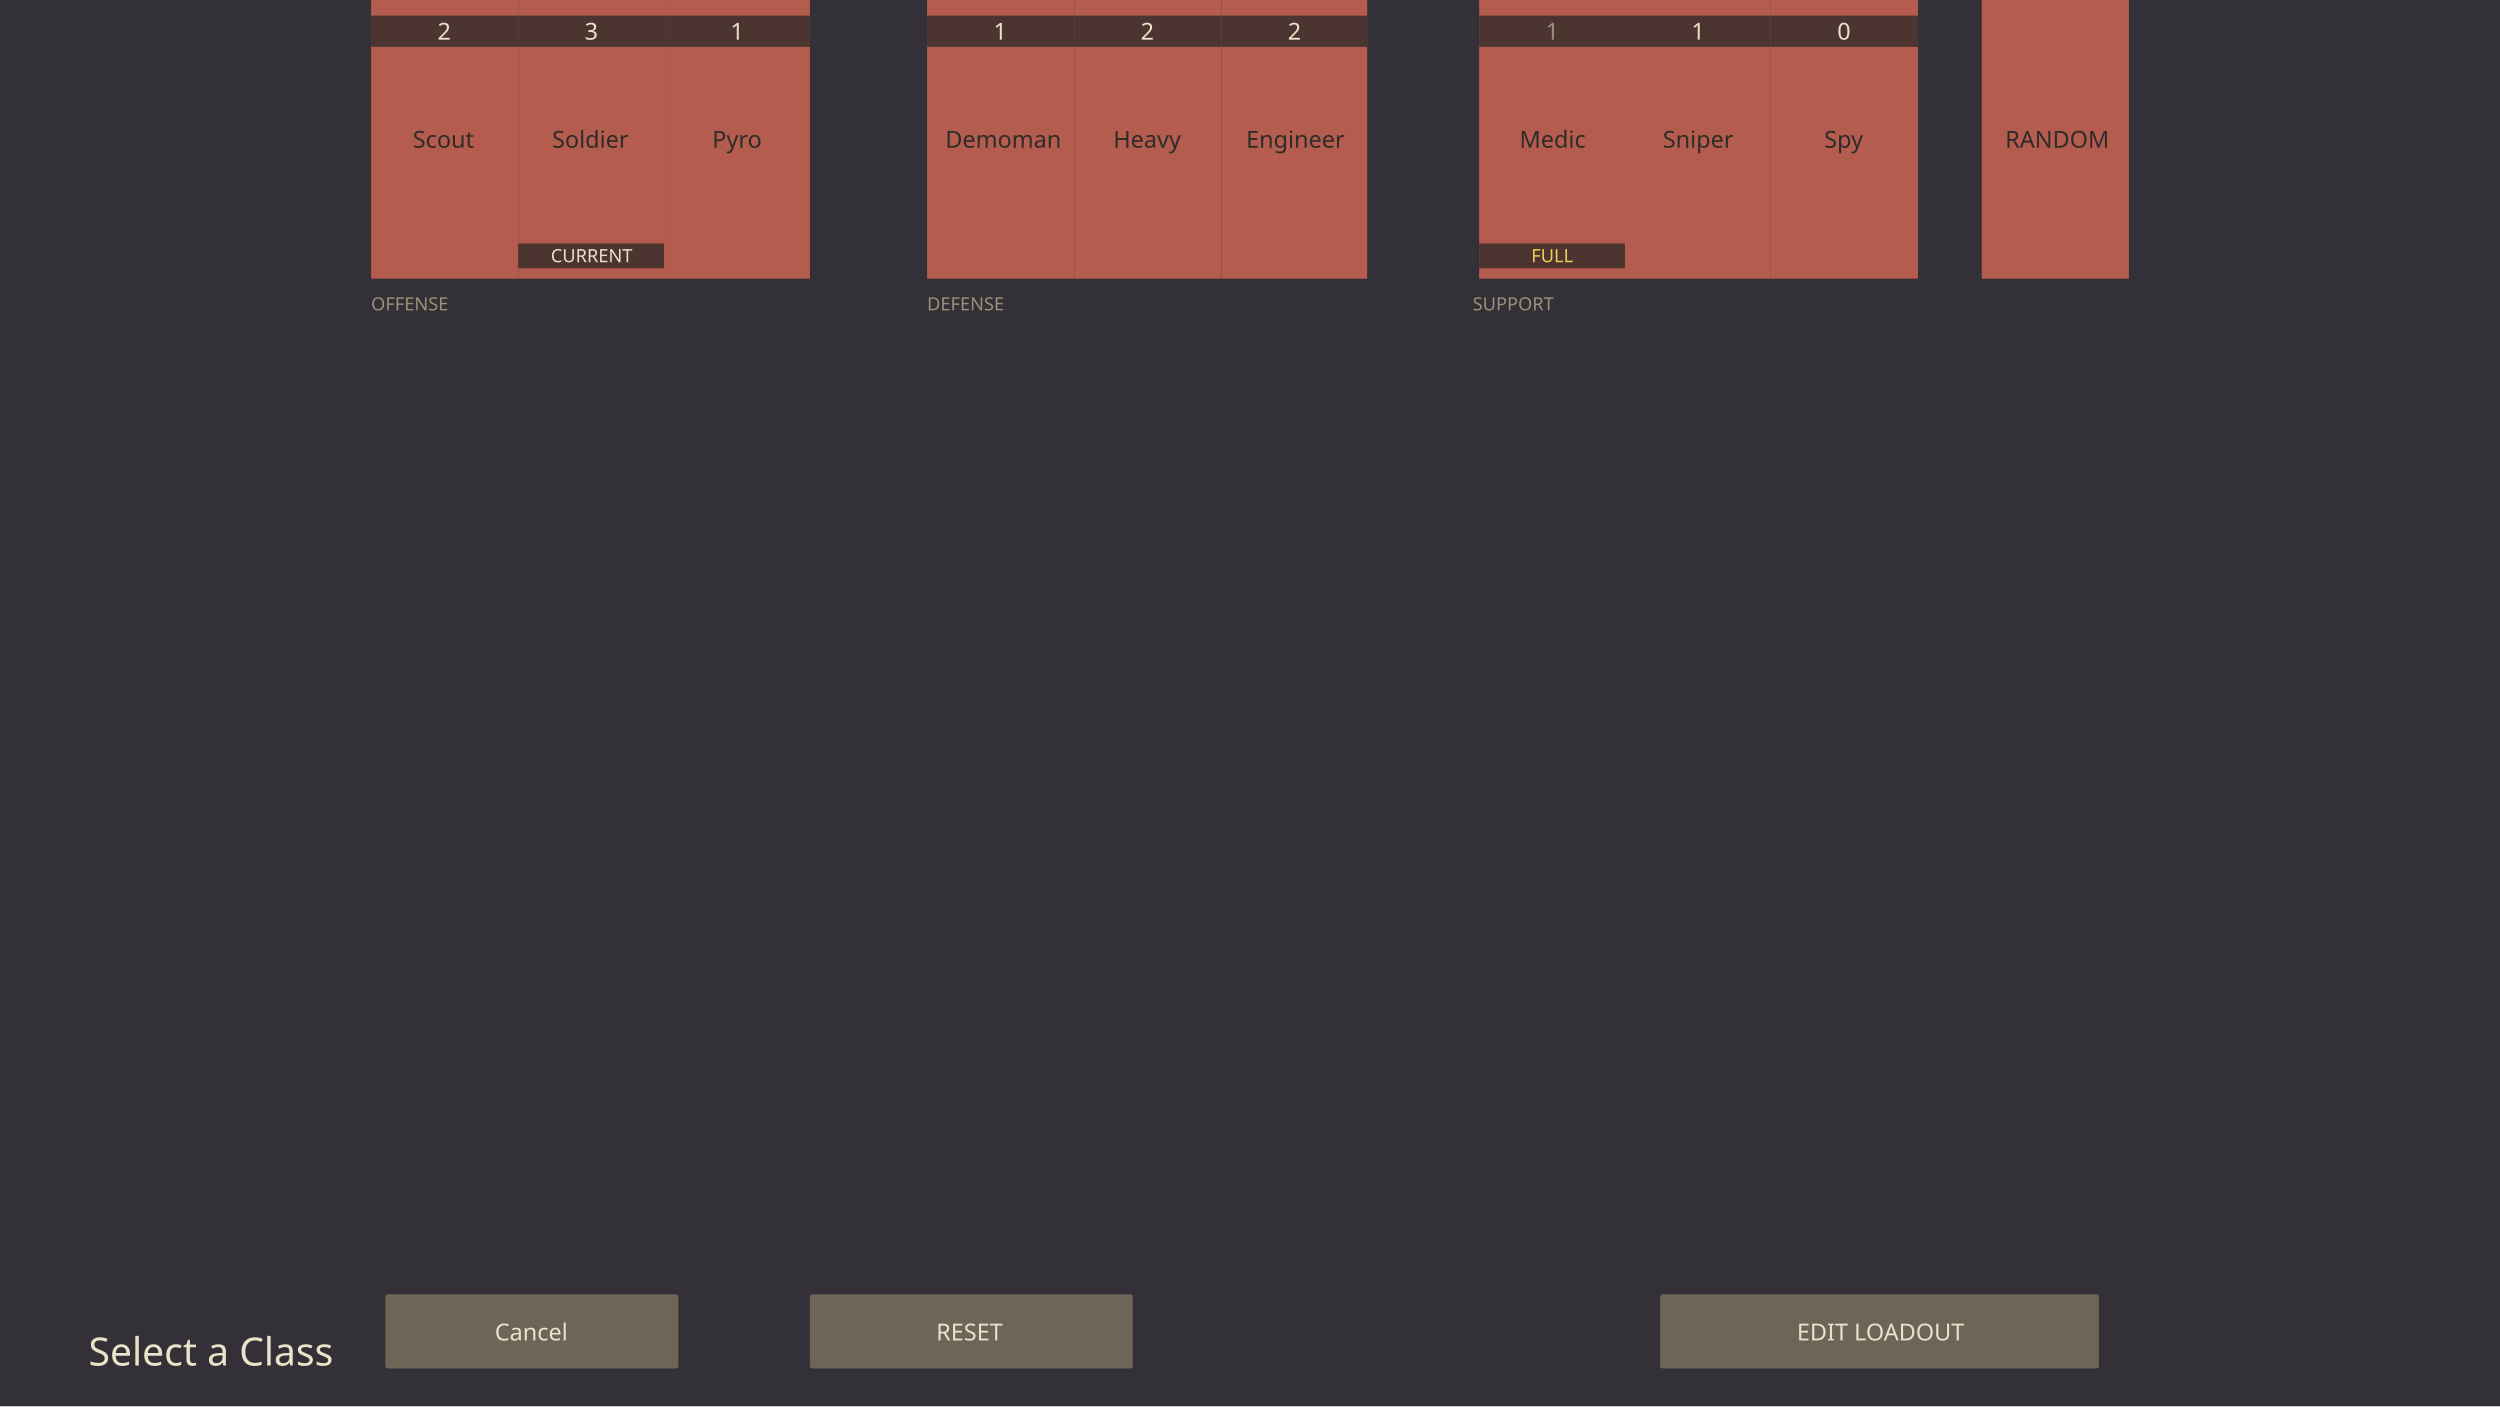
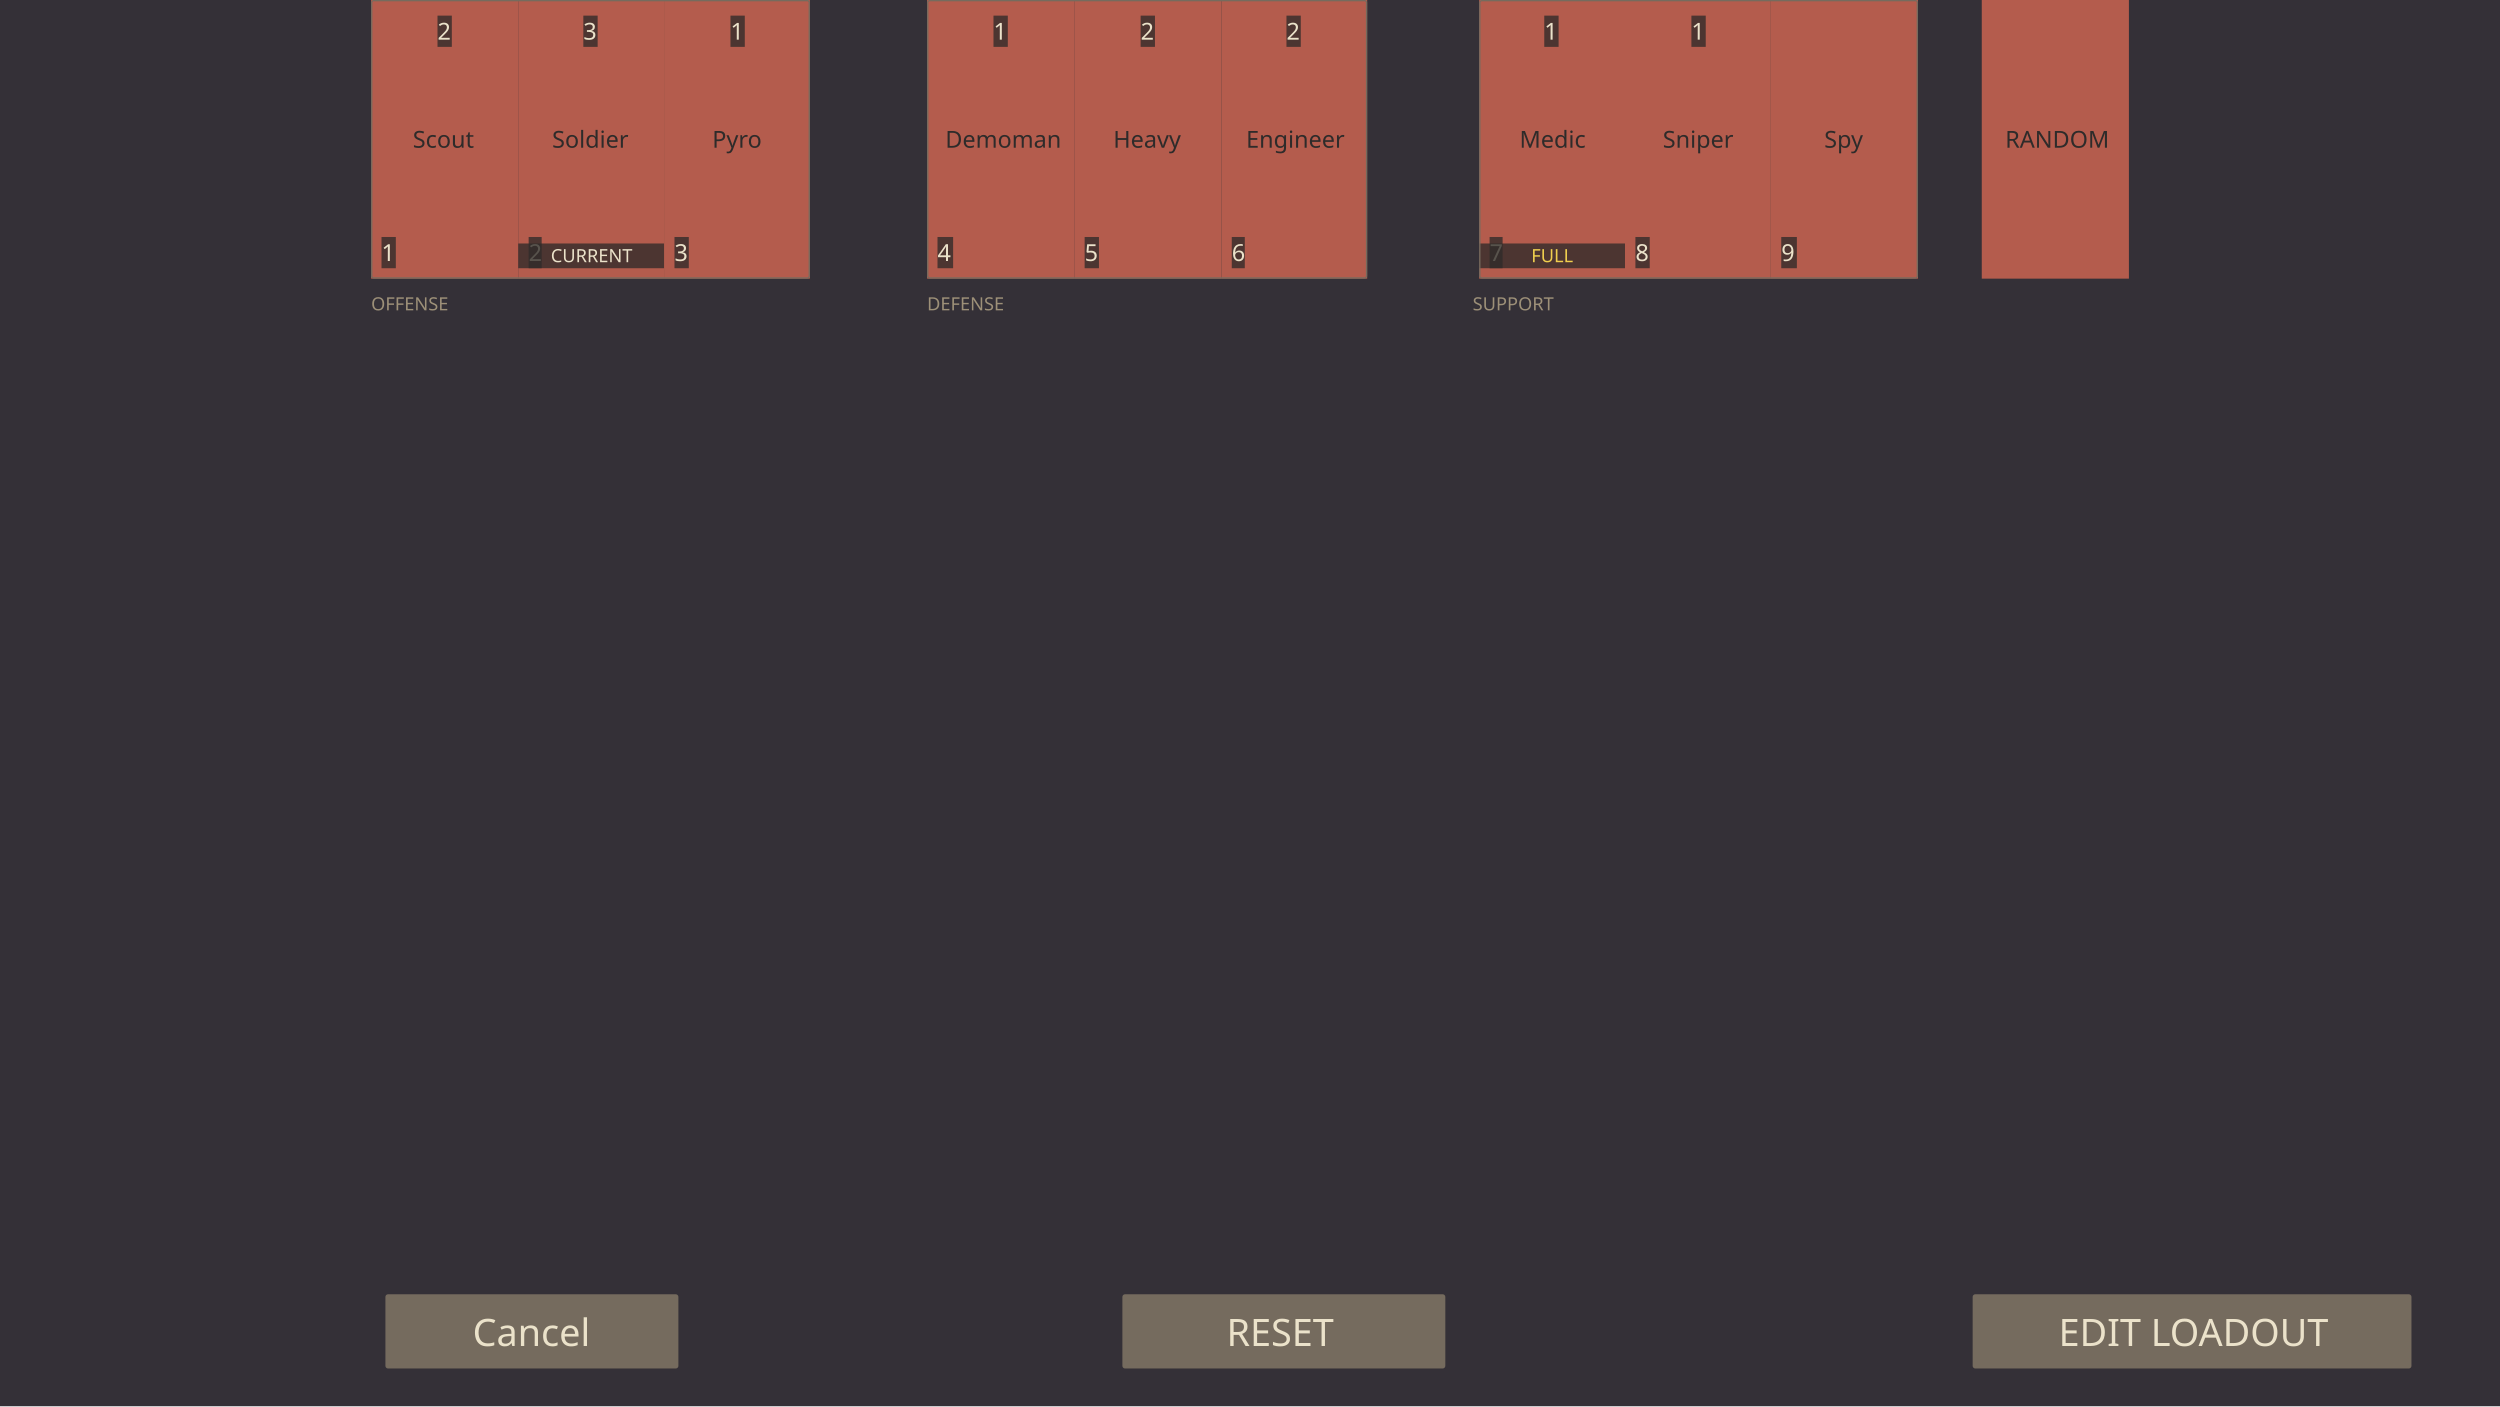
<svg xmlns="http://www.w3.org/2000/svg" width="1920" height="1080" viewBox="0 0 1920 1080" data-scale="1">
  <rect x="0" y="0" width="1920" height="1080" fill="#343037" data-e="1" />
-   <text x="68" y="1048.75" font-family="TF2 Build" font-size="30" font-weight="500" fill="#ebe2ca" xml:space="preserve" data-e="2">Select a Class</text>
-   <rect x="285" y="0" width="113" height="214" fill="#b45c4d" data-e="4" />
-   <text x="317" y="113.45" font-family="TF2 Secondary" font-size="18" font-weight="500" fill="#2e2b2a" xml:space="preserve" data-e="5">Scout</text>
-   <rect x="285" y="12" width="113" height="24" fill="#2e2b2a" fill-opacity="0.78" data-e="6" />
-   <text x="336" y="30.45" font-family="TF2 Secondary" font-size="18" font-weight="500" fill="#ebe2ca" xml:space="preserve" data-e="6">2</text>
+   <rect x="285" y="0" width="113" height="214" fill="#b45c4d" data-e="3" />
+   <text x="317" y="113.45" font-family="TF2 Secondary" font-size="18" font-weight="500" fill="#2e2b2a" xml:space="preserve" data-e="4">Scout</text>
+   <rect x="336" y="12" width="11" height="24" fill="#2e2b2a" fill-opacity="0.78" data-e="5" />
+   <text x="336" y="30.45" font-family="TF2 Secondary" font-size="18" font-weight="500" fill="#ebe2ca" xml:space="preserve" data-e="5">2</text>
+   <rect x="293" y="182" width="11" height="24" fill="#2e2b2a" fill-opacity="0.78" data-e="6" />
+   <text x="293" y="200.45" font-family="TF2 Secondary" font-size="18" font-weight="500" fill="#ebe2ca" xml:space="preserve" data-e="6">1</text>
  <rect x="1248" y="0" width="112" height="214" fill="#b45c4d" data-e="8" />
  <text x="1277" y="113.45" font-family="TF2 Secondary" font-size="18" font-weight="500" fill="#2e2b2a" xml:space="preserve" data-e="9">Sniper</text>
-   <rect x="1248" y="12" width="112" height="24" fill="#2e2b2a" fill-opacity="0.78" data-e="10" />
+   <rect x="1299" y="12" width="11" height="24" fill="#2e2b2a" fill-opacity="0.78" data-e="10" />
  <text x="1299" y="30.45" font-family="TF2 Secondary" font-size="18" font-weight="500" fill="#ebe2ca" xml:space="preserve" data-e="10">1</text>
-   <rect x="398" y="0" width="112" height="214" fill="#b45c4d" data-e="12" />
-   <text x="424" y="113.45" font-family="TF2 Secondary" font-size="18" font-weight="500" fill="#2e2b2a" xml:space="preserve" data-e="13">Soldier</text>
-   <rect x="398" y="12" width="112" height="24" fill="#2e2b2a" fill-opacity="0.78" data-e="14" />
-   <text x="449" y="30.45" font-family="TF2 Secondary" font-size="18" font-weight="500" fill="#ebe2ca" xml:space="preserve" data-e="14">3</text>
-   <rect x="398" y="187" width="112" height="19" fill="#2e2b2a" fill-opacity="0.78" data-e="16" />
-   <text x="423" y="201.35" font-family="TF2 Secondary" font-size="14" font-weight="500" fill="#ebe2ca" xml:space="preserve" data-e="16">CURRENT</text>
-   <rect x="712" y="0" width="113" height="214" fill="#b45c4d" data-e="18" />
-   <text x="726" y="113.45" font-family="TF2 Secondary" font-size="18" font-weight="500" fill="#2e2b2a" xml:space="preserve" data-e="19">Demoman</text>
-   <rect x="712" y="12" width="113" height="24" fill="#2e2b2a" fill-opacity="0.78" data-e="20" />
-   <text x="763" y="30.45" font-family="TF2 Secondary" font-size="18" font-weight="500" fill="#ebe2ca" xml:space="preserve" data-e="20">1</text>
-   <rect x="1136" y="0" width="112" height="214" fill="#b45c4d" data-e="22" />
-   <text x="1167" y="113.45" font-family="TF2 Secondary" font-size="18" font-weight="500" fill="#2e2b2a" xml:space="preserve" data-e="23">Medic</text>
-   <rect x="1136" y="12" width="112" height="24" fill="#2e2b2a" fill-opacity="0.78" data-e="24" />
-   <text x="1187" y="30.45" font-family="TF2 Secondary" font-size="18" font-weight="500" fill="#9d9078" xml:space="preserve" data-e="24">1</text>
-   <rect x="1136" y="187" width="112" height="19" fill="#2e2b2a" fill-opacity="0.78" data-e="26" />
-   <text x="1176" y="201.35" font-family="TF2 Secondary" font-size="14" font-weight="500" fill="#f0cf4e" xml:space="preserve" data-e="26">FULL</text>
-   <rect x="825" y="0" width="113" height="214" fill="#b45c4d" data-e="28" />
-   <text x="855" y="113.45" font-family="TF2 Secondary" font-size="18" font-weight="500" fill="#2e2b2a" xml:space="preserve" data-e="29">Heavy</text>
-   <rect x="825" y="12" width="113" height="24" fill="#2e2b2a" fill-opacity="0.78" data-e="30" />
-   <text x="876" y="30.45" font-family="TF2 Secondary" font-size="18" font-weight="500" fill="#ebe2ca" xml:space="preserve" data-e="30">2</text>
-   <rect x="510" y="0" width="112" height="214" fill="#b45c4d" data-e="32" />
-   <text x="547" y="113.45" font-family="TF2 Secondary" font-size="18" font-weight="500" fill="#2e2b2a" xml:space="preserve" data-e="33">Pyro</text>
-   <rect x="510" y="12" width="112" height="24" fill="#2e2b2a" fill-opacity="0.78" data-e="34" />
-   <text x="561" y="30.45" font-family="TF2 Secondary" font-size="18" font-weight="500" fill="#ebe2ca" xml:space="preserve" data-e="34">1</text>
-   <rect x="1360" y="0" width="113" height="214" fill="#b45c4d" data-e="36" />
-   <text x="1401" y="113.45" font-family="TF2 Secondary" font-size="18" font-weight="500" fill="#2e2b2a" xml:space="preserve" data-e="37">Spy</text>
-   <rect x="1360" y="12" width="113" height="24" fill="#2e2b2a" fill-opacity="0.78" data-e="38" />
-   <text x="1411" y="30.45" font-family="TF2 Secondary" font-size="18" font-weight="500" fill="#ebe2ca" xml:space="preserve" data-e="38">0</text>
-   <rect x="938" y="0" width="112" height="214" fill="#b45c4d" data-e="40" />
-   <text x="957" y="113.45" font-family="TF2 Secondary" font-size="18" font-weight="500" fill="#2e2b2a" xml:space="preserve" data-e="41">Engineer</text>
-   <rect x="938" y="12" width="112" height="24" fill="#2e2b2a" fill-opacity="0.78" data-e="42" />
-   <text x="989" y="30.45" font-family="TF2 Secondary" font-size="18" font-weight="500" fill="#ebe2ca" xml:space="preserve" data-e="42">2</text>
-   <rect x="1522" y="0" width="113" height="214" fill="#b45c4d" data-e="44" />
-   <text x="1540" y="113.45" font-family="TF2 Secondary" font-size="18" font-weight="500" fill="#2e2b2a" xml:space="preserve" data-e="45">RANDOM</text>
-   <text x="285" y="238.35" font-family="TF2 Secondary" font-size="14" font-weight="500" fill="#9d9078" xml:space="preserve" data-e="46">OFFENSE</text>
-   <text x="712" y="238.35" font-family="TF2 Secondary" font-size="14" font-weight="500" fill="#9d9078" xml:space="preserve" data-e="47">DEFENSE</text>
-   <text x="1131" y="238.35" font-family="TF2 Secondary" font-size="14" font-weight="500" fill="#9d9078" xml:space="preserve" data-e="48">SUPPORT</text>
-   <rect x="296" y="994" width="225" height="57" rx="2" fill="#756b5e" fill-opacity="0.9" data-e="49" />
-   <text x="380" y="1029.45" font-family="TF2 Secondary" font-size="18" font-weight="500" fill="#ebe2ca" xml:space="preserve" data-e="50">Cancel</text>
-   <rect x="1275" y="994" width="337" height="57" rx="2" fill="#756b5e" fill-opacity="0.9" data-e="51" />
-   <text x="1380" y="1029.45" font-family="TF2 Secondary" font-size="18" font-weight="500" fill="#ebe2ca" xml:space="preserve" data-e="52">EDIT LOADOUT</text>
-   <rect x="622" y="994" width="248" height="57" rx="2" fill="#756b5e" fill-opacity="0.9" data-e="53" />
-   <text x="719" y="1029.45" font-family="TF2 Secondary" font-size="18" font-weight="500" fill="#ebe2ca" xml:space="preserve" data-e="54">RESET</text>
+   <rect x="1256" y="182" width="11" height="24" fill="#2e2b2a" fill-opacity="0.78" data-e="11" />
+   <text x="1256" y="200.45" font-family="TF2 Secondary" font-size="18" font-weight="500" fill="#ebe2ca" xml:space="preserve" data-e="11">8</text>
+   <rect x="398" y="0" width="112" height="214" fill="#b45c4d" data-e="13" />
+   <text x="424" y="113.45" font-family="TF2 Secondary" font-size="18" font-weight="500" fill="#2e2b2a" xml:space="preserve" data-e="14">Soldier</text>
+   <rect x="448" y="12" width="11" height="24" fill="#2e2b2a" fill-opacity="0.78" data-e="15" />
+   <text x="448" y="30.45" font-family="TF2 Secondary" font-size="18" font-weight="500" fill="#ebe2ca" xml:space="preserve" data-e="15">3</text>
+   <rect x="406" y="182" width="10" height="24" fill="#2e2b2a" fill-opacity="0.78" data-e="16" />
+   <text x="406" y="200.45" font-family="TF2 Secondary" font-size="18" font-weight="500" fill="#ebe2ca" xml:space="preserve" data-e="16">2</text>
+   <rect x="398" y="187" width="112" height="19" fill="#2e2b2a" fill-opacity="0.78" data-e="18" />
+   <text x="423" y="201.35" font-family="TF2 Secondary" font-size="14" font-weight="500" fill="#ebe2ca" xml:space="preserve" data-e="18">CURRENT</text>
+   <rect x="712" y="0" width="113" height="214" fill="#b45c4d" data-e="20" />
+   <text x="726" y="113.45" font-family="TF2 Secondary" font-size="18" font-weight="500" fill="#2e2b2a" xml:space="preserve" data-e="21">Demoman</text>
+   <rect x="763" y="12" width="11" height="24" fill="#2e2b2a" fill-opacity="0.78" data-e="22" />
+   <text x="763" y="30.45" font-family="TF2 Secondary" font-size="18" font-weight="500" fill="#ebe2ca" xml:space="preserve" data-e="22">1</text>
+   <rect x="720" y="182" width="12" height="24" fill="#2e2b2a" fill-opacity="0.78" data-e="23" />
+   <text x="720" y="200.45" font-family="TF2 Secondary" font-size="18" font-weight="500" fill="#ebe2ca" xml:space="preserve" data-e="23">4</text>
+   <rect x="1136" y="0" width="112" height="214" fill="#b45c4d" data-e="25" />
+   <text x="1167" y="113.45" font-family="TF2 Secondary" font-size="18" font-weight="500" fill="#2e2b2a" xml:space="preserve" data-e="26">Medic</text>
+   <rect x="1186" y="12" width="11" height="24" fill="#2e2b2a" fill-opacity="0.78" data-e="27" />
+   <text x="1186" y="30.45" font-family="TF2 Secondary" font-size="18" font-weight="500" fill="#ebe2ca" xml:space="preserve" data-e="27">1</text>
+   <rect x="1144" y="182" width="10" height="24" fill="#2e2b2a" fill-opacity="0.78" data-e="28" />
+   <text x="1144" y="200.45" font-family="TF2 Secondary" font-size="18" font-weight="500" fill="#ebe2ca" xml:space="preserve" data-e="28">7</text>
+   <rect x="1136" y="187" width="112" height="19" fill="#2e2b2a" fill-opacity="0.78" data-e="30" />
+   <text x="1176" y="201.35" font-family="TF2 Secondary" font-size="14" font-weight="500" fill="#f0cf4e" xml:space="preserve" data-e="30">FULL</text>
+   <rect x="825" y="0" width="113" height="214" fill="#b45c4d" data-e="32" />
+   <text x="855" y="113.45" font-family="TF2 Secondary" font-size="18" font-weight="500" fill="#2e2b2a" xml:space="preserve" data-e="33">Heavy</text>
+   <rect x="876" y="12" width="11" height="24" fill="#2e2b2a" fill-opacity="0.78" data-e="34" />
+   <text x="876" y="30.45" font-family="TF2 Secondary" font-size="18" font-weight="500" fill="#ebe2ca" xml:space="preserve" data-e="34">2</text>
+   <rect x="833" y="182" width="11" height="24" fill="#2e2b2a" fill-opacity="0.78" data-e="35" />
+   <text x="833" y="200.45" font-family="TF2 Secondary" font-size="18" font-weight="500" fill="#ebe2ca" xml:space="preserve" data-e="35">5</text>
+   <rect x="510" y="0" width="112" height="214" fill="#b45c4d" data-e="37" />
+   <text x="547" y="113.45" font-family="TF2 Secondary" font-size="18" font-weight="500" fill="#2e2b2a" xml:space="preserve" data-e="38">Pyro</text>
+   <rect x="561" y="12" width="11" height="24" fill="#2e2b2a" fill-opacity="0.78" data-e="39" />
+   <text x="561" y="30.45" font-family="TF2 Secondary" font-size="18" font-weight="500" fill="#ebe2ca" xml:space="preserve" data-e="39">1</text>
+   <rect x="518" y="182" width="11" height="24" fill="#2e2b2a" fill-opacity="0.78" data-e="40" />
+   <text x="518" y="200.45" font-family="TF2 Secondary" font-size="18" font-weight="500" fill="#ebe2ca" xml:space="preserve" data-e="40">3</text>
+   <rect x="1360" y="0" width="113" height="214" fill="#b45c4d" data-e="42" />
+   <text x="1401" y="113.45" font-family="TF2 Secondary" font-size="18" font-weight="500" fill="#2e2b2a" xml:space="preserve" data-e="43">Spy</text>
+   <rect x="1368" y="182" width="12" height="24" fill="#2e2b2a" fill-opacity="0.78" data-e="44" />
+   <text x="1368" y="200.45" font-family="TF2 Secondary" font-size="18" font-weight="500" fill="#ebe2ca" xml:space="preserve" data-e="44">9</text>
+   <rect x="938" y="0" width="112" height="214" fill="#b45c4d" data-e="46" />
+   <text x="957" y="113.45" font-family="TF2 Secondary" font-size="18" font-weight="500" fill="#2e2b2a" xml:space="preserve" data-e="47">Engineer</text>
+   <rect x="988" y="12" width="11" height="24" fill="#2e2b2a" fill-opacity="0.78" data-e="48" />
+   <text x="988" y="30.45" font-family="TF2 Secondary" font-size="18" font-weight="500" fill="#ebe2ca" xml:space="preserve" data-e="48">2</text>
+   <rect x="946" y="182" width="10" height="24" fill="#2e2b2a" fill-opacity="0.78" data-e="49" />
+   <text x="946" y="200.45" font-family="TF2 Secondary" font-size="18" font-weight="500" fill="#ebe2ca" xml:space="preserve" data-e="49">6</text>
+   <rect x="1522" y="0" width="113" height="214" fill="#b45c4d" data-e="51" />
+   <text x="1540" y="113.45" font-family="TF2 Secondary" font-size="18" font-weight="500" fill="#2e2b2a" xml:space="preserve" data-e="52">RANDOM</text>
+   <rect x="285.5" y="0.5" width="336" height="213" rx="1.5" fill="none" stroke="#756b5e" stroke-width="1" data-e="53" />
+   <rect x="712.5" y="0.5" width="337" height="213" rx="1.5" fill="none" stroke="#756b5e" stroke-width="1" data-e="54" />
+   <rect x="1136.5" y="0.5" width="336" height="213" rx="1.5" fill="none" stroke="#756b5e" stroke-width="1" data-e="55" />
+   <text x="285" y="238.35" font-family="TF2 Secondary" font-size="14" font-weight="500" fill="#9d9078" xml:space="preserve" data-e="56">OFFENSE</text>
+   <text x="712" y="238.35" font-family="TF2 Secondary" font-size="14" font-weight="500" fill="#9d9078" xml:space="preserve" data-e="57">DEFENSE</text>
+   <text x="1131" y="238.35" font-family="TF2 Secondary" font-size="14" font-weight="500" fill="#9d9078" xml:space="preserve" data-e="58">SUPPORT</text>
+   <rect x="296" y="994" width="225" height="57" rx="2" fill="#756b5e" data-e="59" />
+   <text x="363" y="1033.72" font-family="TF2 Build" font-size="29" font-weight="500" fill="#ebe2ca" xml:space="preserve" data-e="60">Cancel</text>
+   <rect x="1515" y="994" width="337" height="57" rx="2" fill="#756b5e" data-e="61" />
+   <text x="1581" y="1033.72" font-family="TF2 Build" font-size="29" font-weight="500" fill="#ebe2ca" xml:space="preserve" data-e="62">EDIT LOADOUT</text>
+   <rect x="862" y="994" width="248" height="57" rx="2" fill="#756b5e" data-e="63" />
+   <text x="942" y="1033.72" font-family="TF2 Build" font-size="29" font-weight="500" fill="#ebe2ca" xml:space="preserve" data-e="64">RESET</text>
</svg>
